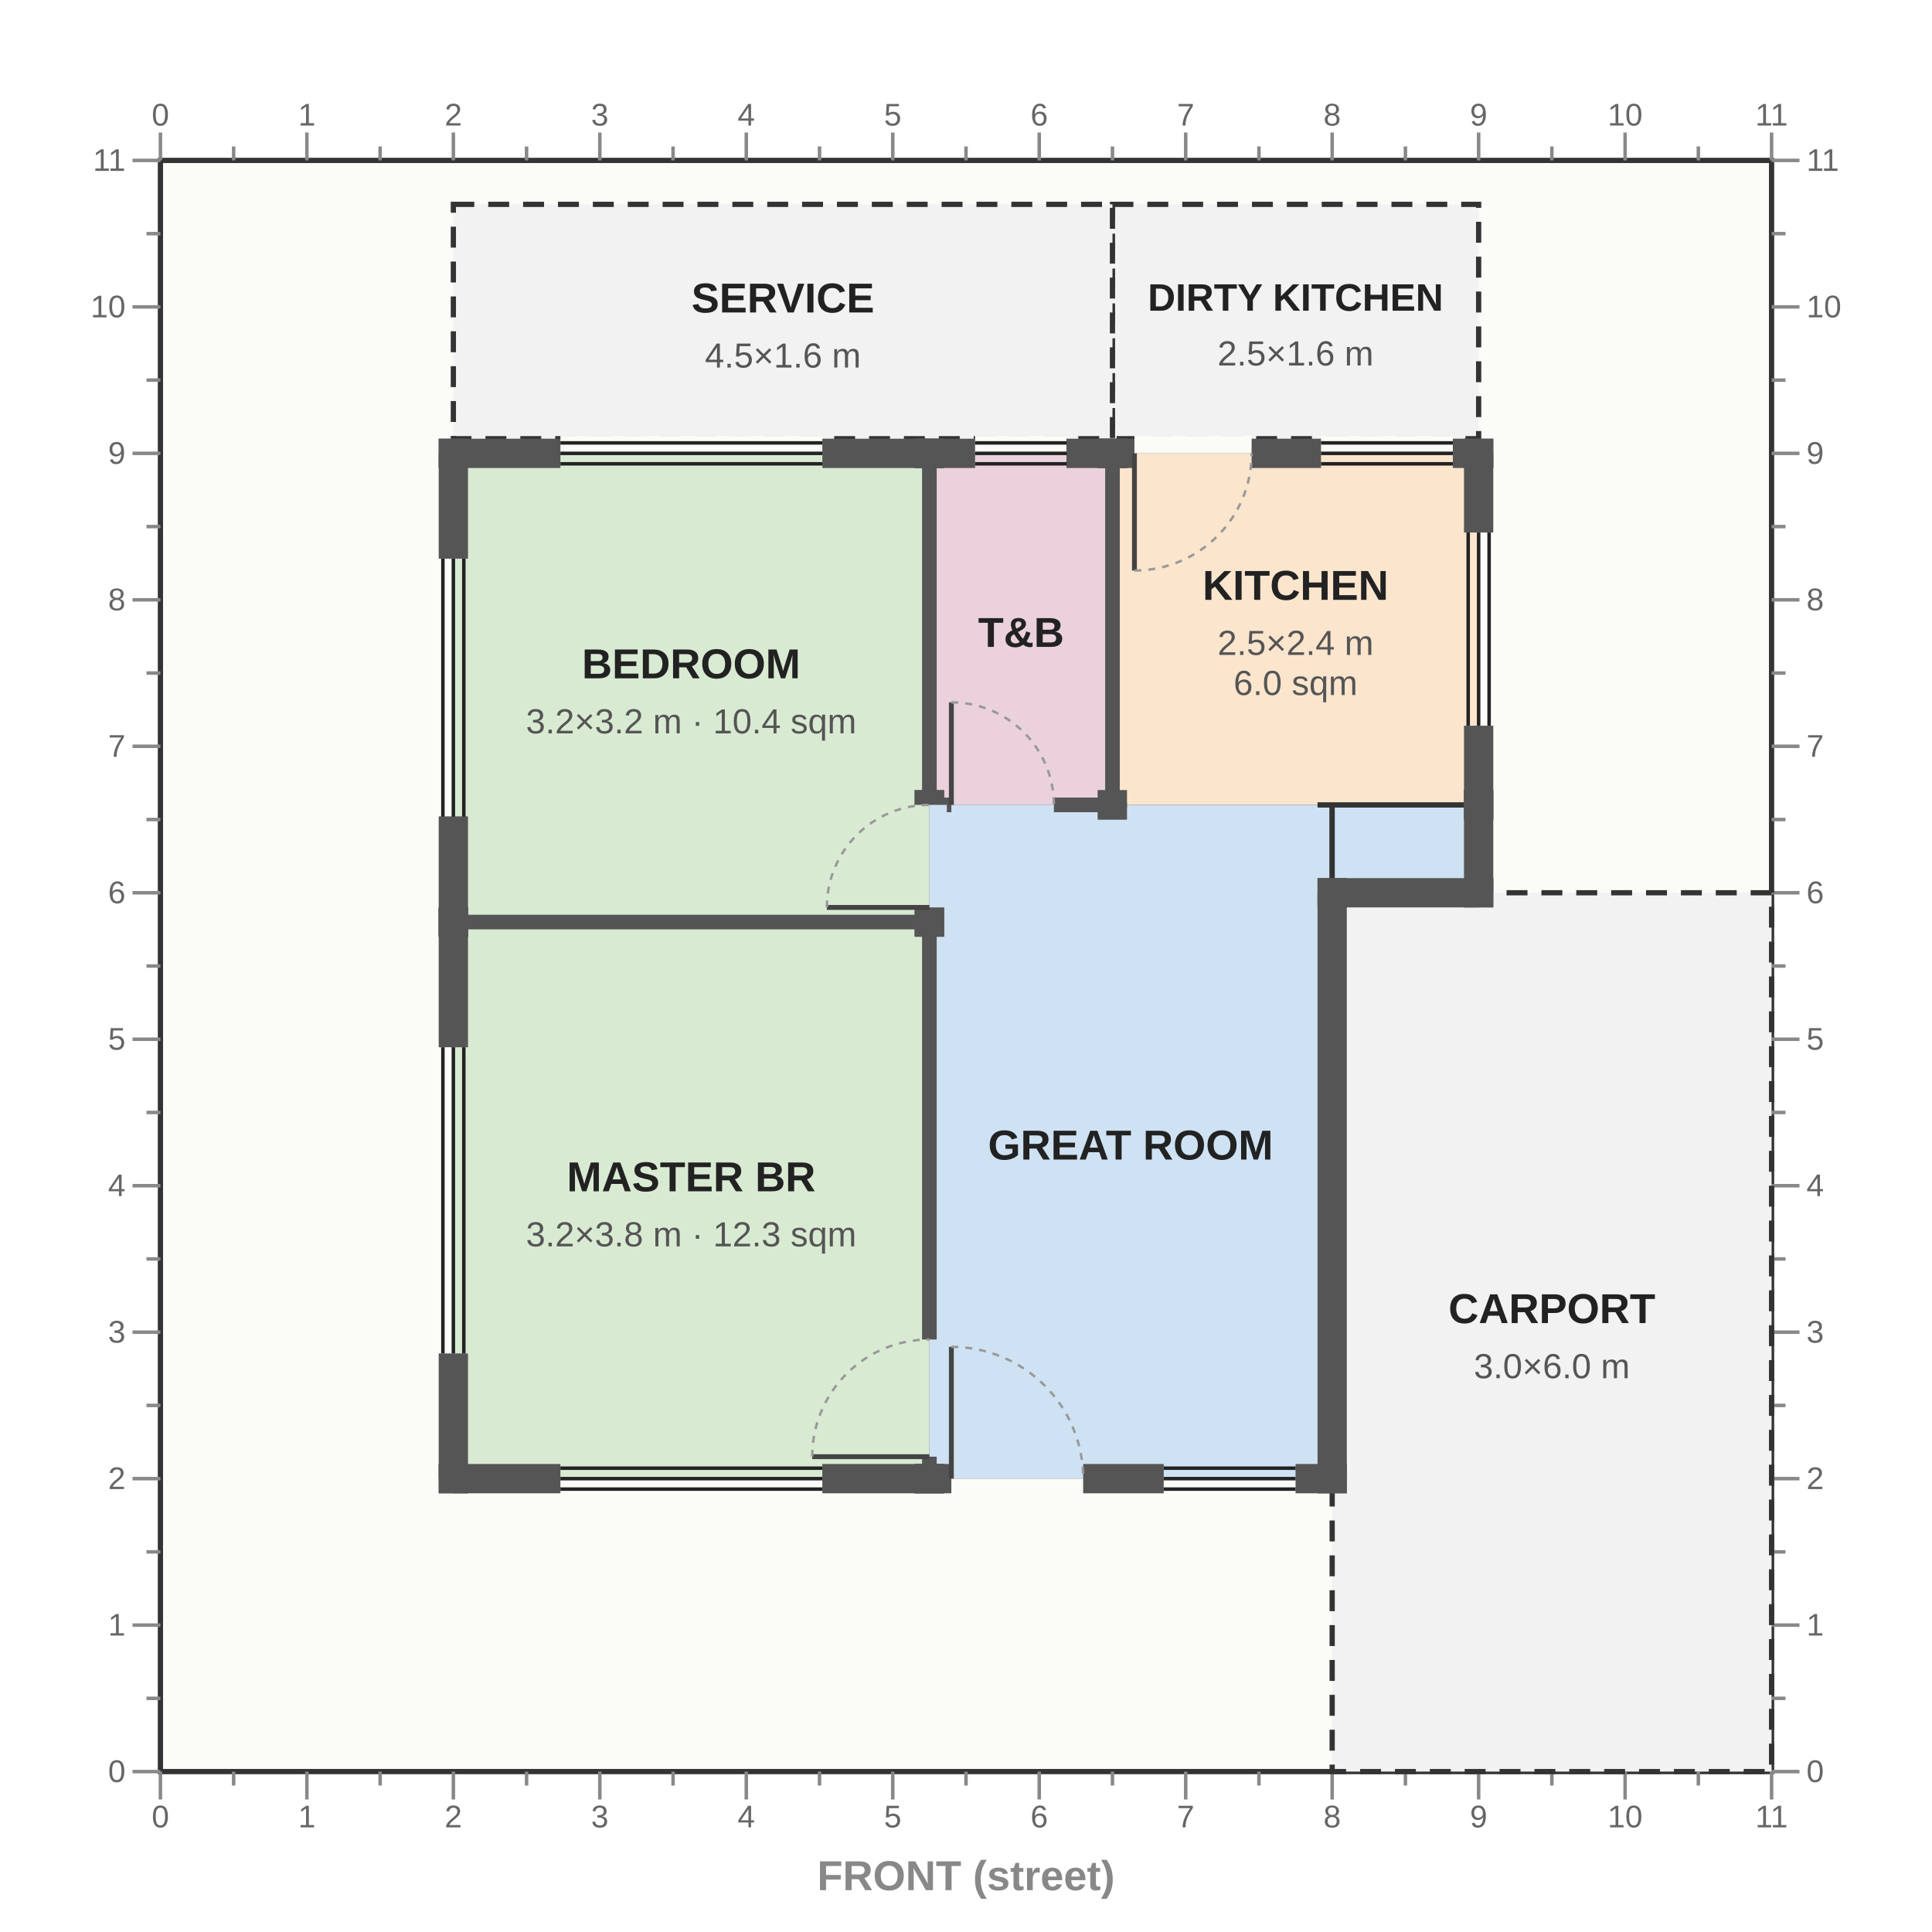
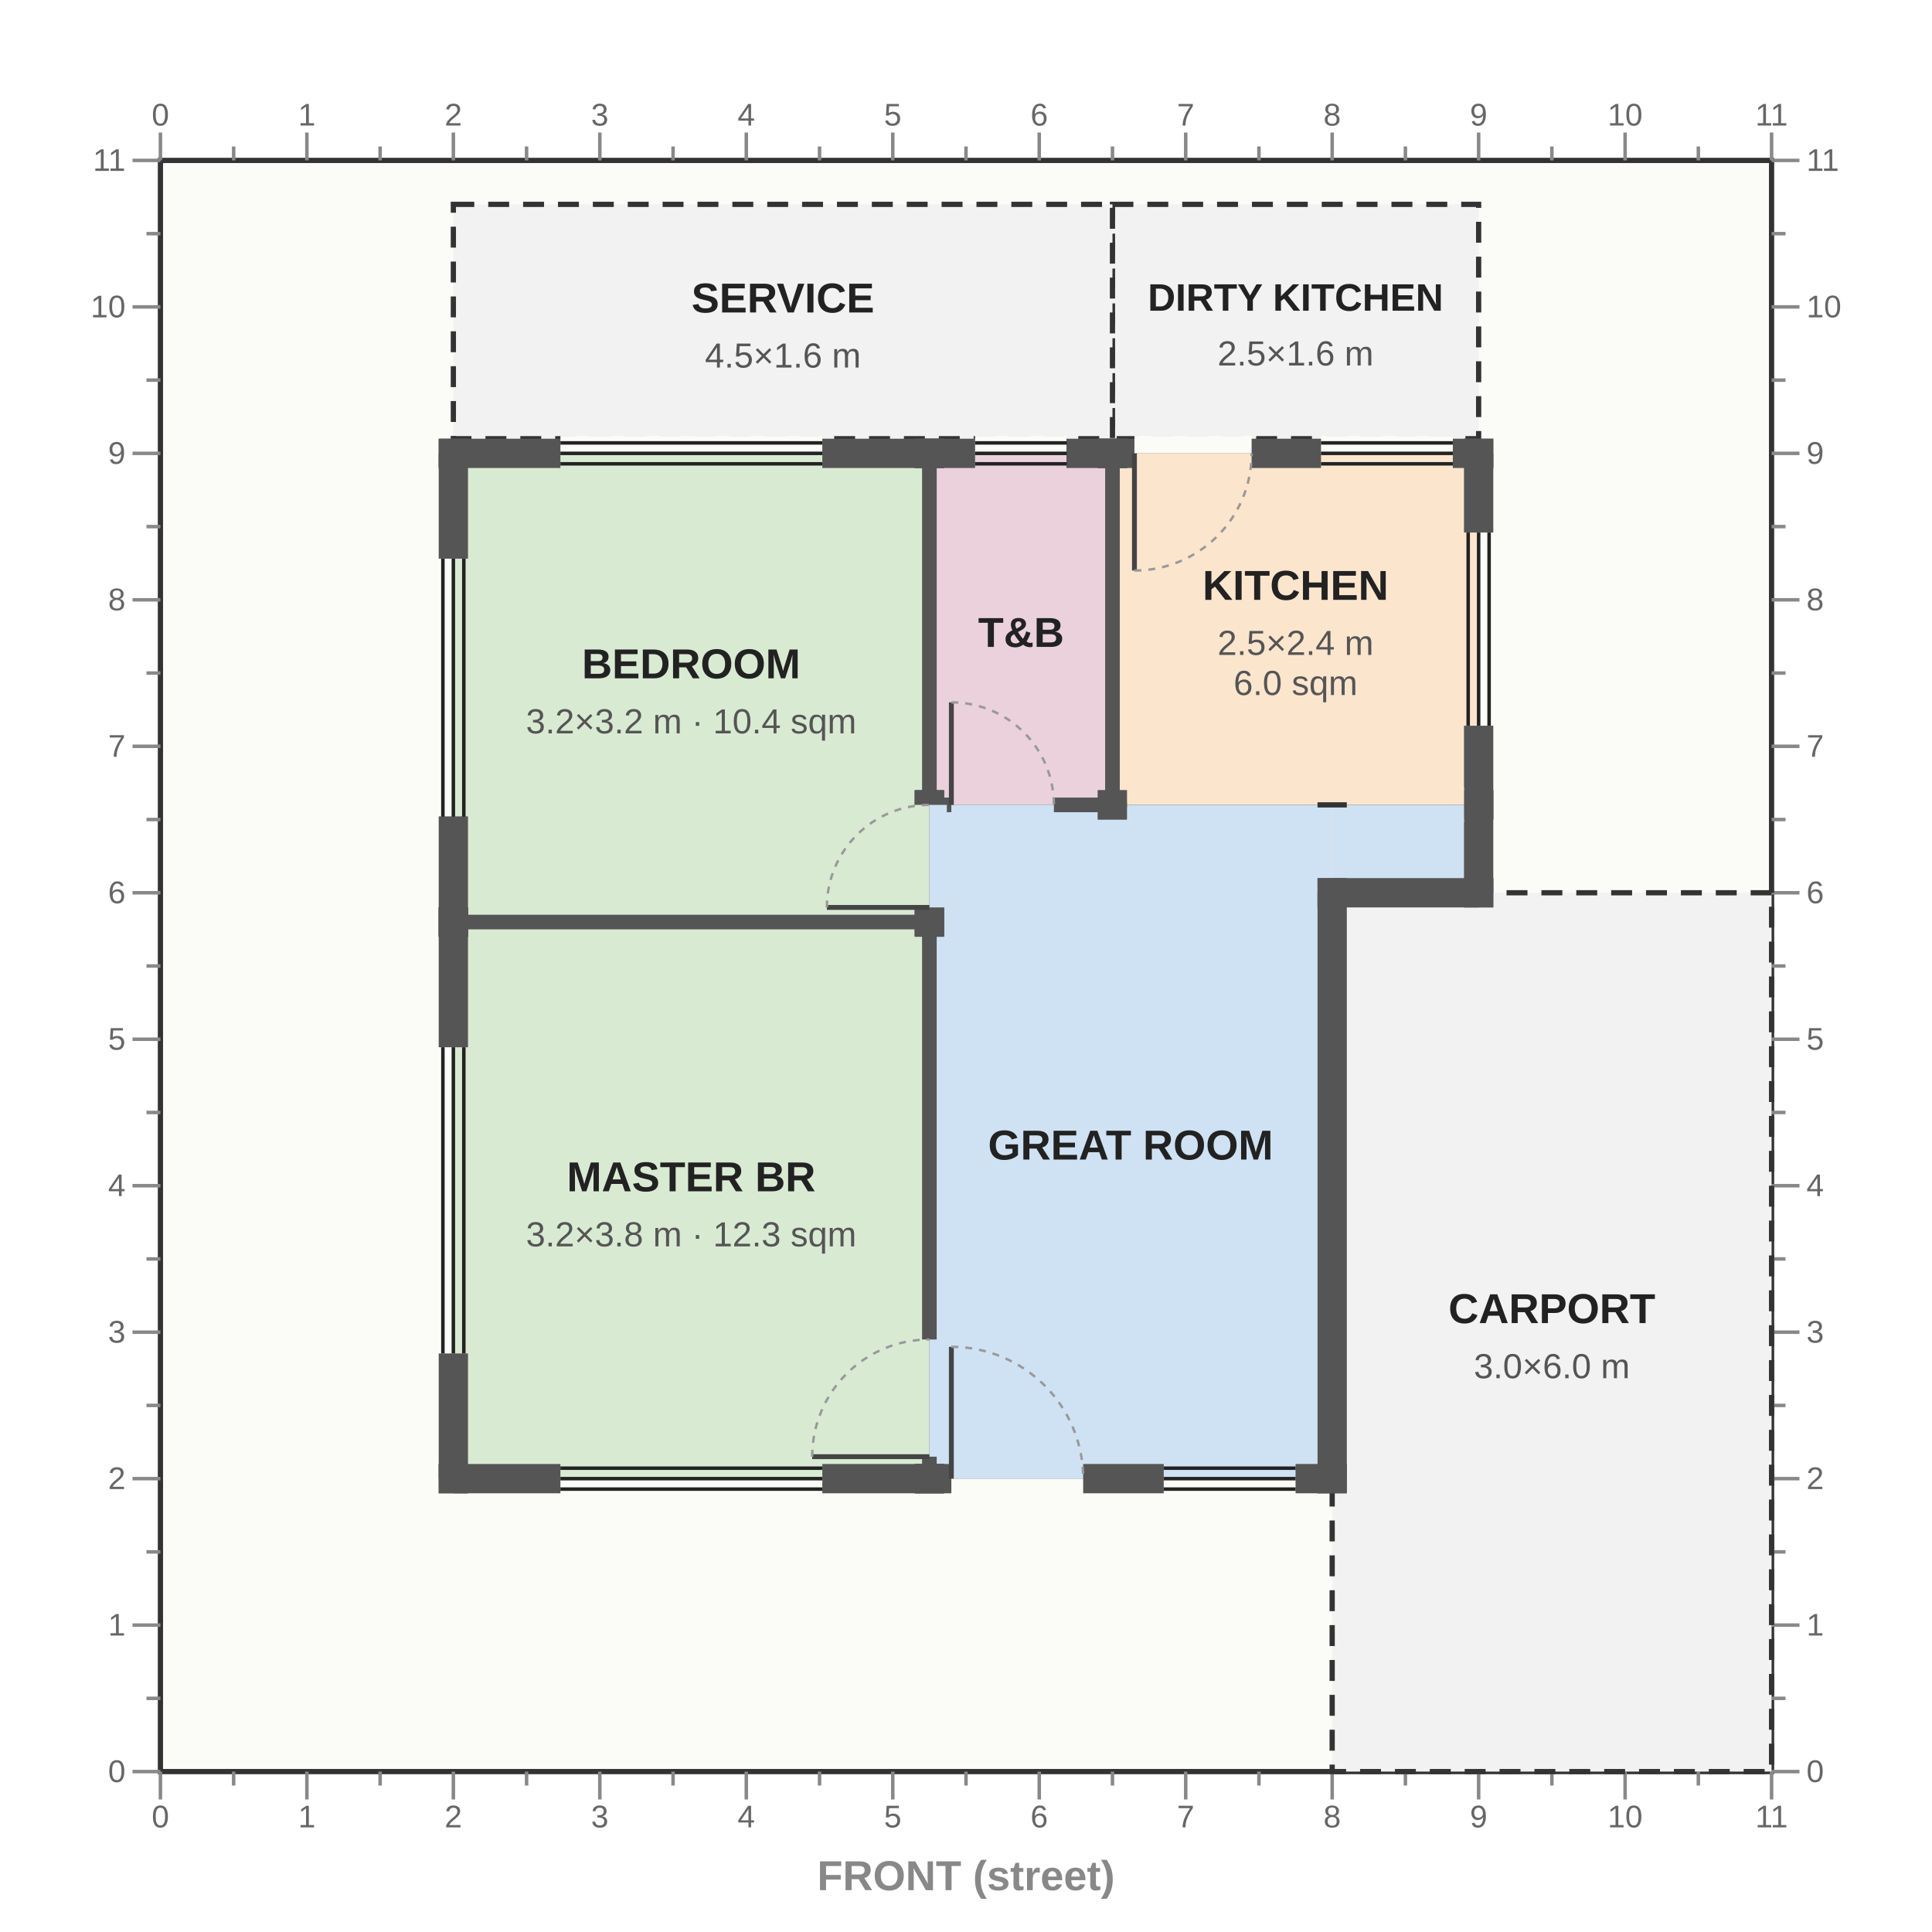
<svg xmlns="http://www.w3.org/2000/svg" width="554" height="554" viewBox="0 0 554 554">
  <rect x="0" y="0" width="554" height="554" fill="white" />
  <rect x="46.0" y="46.0" width="462.0" height="462.0" fill="#fbfbf7" stroke="#333" stroke-width="1.5" />
  <line x1="46.0" y1="46.0" x2="46.0" y2="38.0" stroke="#888" stroke-width="1" />
  <line x1="46.0" y1="508.0" x2="46.0" y2="516.0" stroke="#888" stroke-width="1" />
  <text x="46.0" y="36.0" text-anchor="middle" font-family="Arial" font-size="9" fill="#666">0</text>
  <text x="46.0" y="524.0" text-anchor="middle" font-family="Arial" font-size="9" fill="#666">0</text>
  <line x1="67.0" y1="46.0" x2="67.0" y2="42.0" stroke="#888" stroke-width="1" />
  <line x1="67.0" y1="508.0" x2="67.0" y2="512.0" stroke="#888" stroke-width="1" />
  <line x1="88.0" y1="46.0" x2="88.0" y2="38.0" stroke="#888" stroke-width="1" />
  <line x1="88.0" y1="508.0" x2="88.0" y2="516.0" stroke="#888" stroke-width="1" />
  <text x="88.0" y="36.0" text-anchor="middle" font-family="Arial" font-size="9" fill="#666">1</text>
  <text x="88.0" y="524.0" text-anchor="middle" font-family="Arial" font-size="9" fill="#666">1</text>
  <line x1="109.0" y1="46.0" x2="109.0" y2="42.0" stroke="#888" stroke-width="1" />
  <line x1="109.0" y1="508.0" x2="109.0" y2="512.0" stroke="#888" stroke-width="1" />
  <line x1="130.0" y1="46.0" x2="130.0" y2="38.0" stroke="#888" stroke-width="1" />
  <line x1="130.0" y1="508.0" x2="130.0" y2="516.0" stroke="#888" stroke-width="1" />
  <text x="130.0" y="36.0" text-anchor="middle" font-family="Arial" font-size="9" fill="#666">2</text>
  <text x="130.0" y="524.0" text-anchor="middle" font-family="Arial" font-size="9" fill="#666">2</text>
  <line x1="151.0" y1="46.0" x2="151.0" y2="42.0" stroke="#888" stroke-width="1" />
  <line x1="151.0" y1="508.0" x2="151.0" y2="512.0" stroke="#888" stroke-width="1" />
  <line x1="172.0" y1="46.0" x2="172.0" y2="38.0" stroke="#888" stroke-width="1" />
  <line x1="172.0" y1="508.0" x2="172.0" y2="516.0" stroke="#888" stroke-width="1" />
  <text x="172.0" y="36.0" text-anchor="middle" font-family="Arial" font-size="9" fill="#666">3</text>
  <text x="172.0" y="524.0" text-anchor="middle" font-family="Arial" font-size="9" fill="#666">3</text>
  <line x1="193.0" y1="46.0" x2="193.0" y2="42.0" stroke="#888" stroke-width="1" />
  <line x1="193.0" y1="508.0" x2="193.0" y2="512.0" stroke="#888" stroke-width="1" />
  <line x1="214.0" y1="46.0" x2="214.0" y2="38.0" stroke="#888" stroke-width="1" />
  <line x1="214.0" y1="508.0" x2="214.0" y2="516.0" stroke="#888" stroke-width="1" />
  <text x="214.0" y="36.0" text-anchor="middle" font-family="Arial" font-size="9" fill="#666">4</text>
  <text x="214.0" y="524.0" text-anchor="middle" font-family="Arial" font-size="9" fill="#666">4</text>
  <line x1="235.0" y1="46.0" x2="235.0" y2="42.0" stroke="#888" stroke-width="1" />
  <line x1="235.0" y1="508.0" x2="235.0" y2="512.0" stroke="#888" stroke-width="1" />
  <line x1="256.0" y1="46.0" x2="256.0" y2="38.0" stroke="#888" stroke-width="1" />
  <line x1="256.0" y1="508.0" x2="256.0" y2="516.0" stroke="#888" stroke-width="1" />
  <text x="256.0" y="36.0" text-anchor="middle" font-family="Arial" font-size="9" fill="#666">5</text>
  <text x="256.0" y="524.0" text-anchor="middle" font-family="Arial" font-size="9" fill="#666">5</text>
  <line x1="277.0" y1="46.0" x2="277.0" y2="42.0" stroke="#888" stroke-width="1" />
  <line x1="277.0" y1="508.0" x2="277.0" y2="512.0" stroke="#888" stroke-width="1" />
  <line x1="298.0" y1="46.0" x2="298.0" y2="38.0" stroke="#888" stroke-width="1" />
  <line x1="298.0" y1="508.0" x2="298.0" y2="516.0" stroke="#888" stroke-width="1" />
  <text x="298.0" y="36.0" text-anchor="middle" font-family="Arial" font-size="9" fill="#666">6</text>
  <text x="298.0" y="524.0" text-anchor="middle" font-family="Arial" font-size="9" fill="#666">6</text>
  <line x1="319.0" y1="46.0" x2="319.0" y2="42.0" stroke="#888" stroke-width="1" />
  <line x1="319.0" y1="508.0" x2="319.0" y2="512.0" stroke="#888" stroke-width="1" />
  <line x1="340.0" y1="46.0" x2="340.0" y2="38.0" stroke="#888" stroke-width="1" />
  <line x1="340.0" y1="508.0" x2="340.0" y2="516.0" stroke="#888" stroke-width="1" />
  <text x="340.0" y="36.0" text-anchor="middle" font-family="Arial" font-size="9" fill="#666">7</text>
  <text x="340.0" y="524.0" text-anchor="middle" font-family="Arial" font-size="9" fill="#666">7</text>
  <line x1="361.0" y1="46.0" x2="361.0" y2="42.0" stroke="#888" stroke-width="1" />
  <line x1="361.0" y1="508.0" x2="361.0" y2="512.0" stroke="#888" stroke-width="1" />
  <line x1="382.0" y1="46.0" x2="382.0" y2="38.0" stroke="#888" stroke-width="1" />
  <line x1="382.0" y1="508.0" x2="382.0" y2="516.0" stroke="#888" stroke-width="1" />
  <text x="382.0" y="36.0" text-anchor="middle" font-family="Arial" font-size="9" fill="#666">8</text>
  <text x="382.0" y="524.0" text-anchor="middle" font-family="Arial" font-size="9" fill="#666">8</text>
  <line x1="403.0" y1="46.0" x2="403.0" y2="42.0" stroke="#888" stroke-width="1" />
  <line x1="403.0" y1="508.0" x2="403.0" y2="512.0" stroke="#888" stroke-width="1" />
  <line x1="424.0" y1="46.0" x2="424.0" y2="38.0" stroke="#888" stroke-width="1" />
  <line x1="424.0" y1="508.0" x2="424.0" y2="516.0" stroke="#888" stroke-width="1" />
  <text x="424.0" y="36.0" text-anchor="middle" font-family="Arial" font-size="9" fill="#666">9</text>
  <text x="424.0" y="524.0" text-anchor="middle" font-family="Arial" font-size="9" fill="#666">9</text>
  <line x1="445.0" y1="46.0" x2="445.0" y2="42.0" stroke="#888" stroke-width="1" />
  <line x1="445.0" y1="508.0" x2="445.0" y2="512.0" stroke="#888" stroke-width="1" />
  <line x1="466.0" y1="46.0" x2="466.0" y2="38.0" stroke="#888" stroke-width="1" />
  <line x1="466.0" y1="508.0" x2="466.0" y2="516.0" stroke="#888" stroke-width="1" />
  <text x="466.0" y="36.0" text-anchor="middle" font-family="Arial" font-size="9" fill="#666">10</text>
  <text x="466.0" y="524.0" text-anchor="middle" font-family="Arial" font-size="9" fill="#666">10</text>
  <line x1="487.0" y1="46.0" x2="487.0" y2="42.0" stroke="#888" stroke-width="1" />
  <line x1="487.0" y1="508.0" x2="487.0" y2="512.0" stroke="#888" stroke-width="1" />
  <line x1="508.0" y1="46.0" x2="508.0" y2="38.0" stroke="#888" stroke-width="1" />
  <line x1="508.0" y1="508.0" x2="508.0" y2="516.0" stroke="#888" stroke-width="1" />
  <text x="508.0" y="36.0" text-anchor="middle" font-family="Arial" font-size="9" fill="#666">11</text>
  <text x="508.0" y="524.0" text-anchor="middle" font-family="Arial" font-size="9" fill="#666">11</text>
  <line x1="46.0" y1="508.0" x2="38.0" y2="508.0" stroke="#888" stroke-width="1" />
  <line x1="508.0" y1="508.0" x2="516.0" y2="508.0" stroke="#888" stroke-width="1" />
  <text x="36.0" y="511.0" text-anchor="end" font-family="Arial" font-size="9" fill="#666">0</text>
  <text x="518.0" y="511.0" text-anchor="start" font-family="Arial" font-size="9" fill="#666">0</text>
  <line x1="46.0" y1="487.0" x2="42.0" y2="487.0" stroke="#888" stroke-width="1" />
  <line x1="508.0" y1="487.0" x2="512.0" y2="487.0" stroke="#888" stroke-width="1" />
  <line x1="46.0" y1="466.0" x2="38.0" y2="466.0" stroke="#888" stroke-width="1" />
  <line x1="508.0" y1="466.0" x2="516.0" y2="466.0" stroke="#888" stroke-width="1" />
  <text x="36.0" y="469.0" text-anchor="end" font-family="Arial" font-size="9" fill="#666">1</text>
  <text x="518.0" y="469.0" text-anchor="start" font-family="Arial" font-size="9" fill="#666">1</text>
  <line x1="46.0" y1="445.0" x2="42.0" y2="445.0" stroke="#888" stroke-width="1" />
  <line x1="508.0" y1="445.0" x2="512.0" y2="445.0" stroke="#888" stroke-width="1" />
  <line x1="46.0" y1="424.0" x2="38.0" y2="424.0" stroke="#888" stroke-width="1" />
  <line x1="508.0" y1="424.0" x2="516.0" y2="424.0" stroke="#888" stroke-width="1" />
  <text x="36.0" y="427.0" text-anchor="end" font-family="Arial" font-size="9" fill="#666">2</text>
  <text x="518.0" y="427.0" text-anchor="start" font-family="Arial" font-size="9" fill="#666">2</text>
  <line x1="46.0" y1="403.0" x2="42.0" y2="403.0" stroke="#888" stroke-width="1" />
  <line x1="508.0" y1="403.0" x2="512.0" y2="403.0" stroke="#888" stroke-width="1" />
  <line x1="46.0" y1="382.0" x2="38.0" y2="382.0" stroke="#888" stroke-width="1" />
  <line x1="508.0" y1="382.0" x2="516.0" y2="382.0" stroke="#888" stroke-width="1" />
  <text x="36.0" y="385.0" text-anchor="end" font-family="Arial" font-size="9" fill="#666">3</text>
  <text x="518.0" y="385.0" text-anchor="start" font-family="Arial" font-size="9" fill="#666">3</text>
  <line x1="46.0" y1="361.0" x2="42.0" y2="361.0" stroke="#888" stroke-width="1" />
  <line x1="508.0" y1="361.0" x2="512.0" y2="361.0" stroke="#888" stroke-width="1" />
  <line x1="46.0" y1="340.0" x2="38.0" y2="340.0" stroke="#888" stroke-width="1" />
  <line x1="508.0" y1="340.0" x2="516.0" y2="340.0" stroke="#888" stroke-width="1" />
  <text x="36.0" y="343.0" text-anchor="end" font-family="Arial" font-size="9" fill="#666">4</text>
  <text x="518.0" y="343.0" text-anchor="start" font-family="Arial" font-size="9" fill="#666">4</text>
  <line x1="46.0" y1="319.0" x2="42.0" y2="319.0" stroke="#888" stroke-width="1" />
  <line x1="508.0" y1="319.0" x2="512.0" y2="319.0" stroke="#888" stroke-width="1" />
  <line x1="46.0" y1="298.0" x2="38.0" y2="298.0" stroke="#888" stroke-width="1" />
  <line x1="508.0" y1="298.0" x2="516.0" y2="298.0" stroke="#888" stroke-width="1" />
  <text x="36.0" y="301.0" text-anchor="end" font-family="Arial" font-size="9" fill="#666">5</text>
  <text x="518.0" y="301.0" text-anchor="start" font-family="Arial" font-size="9" fill="#666">5</text>
  <line x1="46.0" y1="277.0" x2="42.0" y2="277.0" stroke="#888" stroke-width="1" />
  <line x1="508.0" y1="277.0" x2="512.0" y2="277.0" stroke="#888" stroke-width="1" />
  <line x1="46.0" y1="256.0" x2="38.0" y2="256.0" stroke="#888" stroke-width="1" />
  <line x1="508.0" y1="256.0" x2="516.0" y2="256.0" stroke="#888" stroke-width="1" />
  <text x="36.0" y="259.0" text-anchor="end" font-family="Arial" font-size="9" fill="#666">6</text>
  <text x="518.0" y="259.0" text-anchor="start" font-family="Arial" font-size="9" fill="#666">6</text>
  <line x1="46.0" y1="235.0" x2="42.0" y2="235.0" stroke="#888" stroke-width="1" />
  <line x1="508.0" y1="235.0" x2="512.0" y2="235.0" stroke="#888" stroke-width="1" />
  <line x1="46.0" y1="214.0" x2="38.0" y2="214.0" stroke="#888" stroke-width="1" />
  <line x1="508.0" y1="214.0" x2="516.0" y2="214.0" stroke="#888" stroke-width="1" />
  <text x="36.0" y="217.0" text-anchor="end" font-family="Arial" font-size="9" fill="#666">7</text>
  <text x="518.0" y="217.0" text-anchor="start" font-family="Arial" font-size="9" fill="#666">7</text>
  <line x1="46.0" y1="193.0" x2="42.0" y2="193.0" stroke="#888" stroke-width="1" />
  <line x1="508.0" y1="193.0" x2="512.0" y2="193.0" stroke="#888" stroke-width="1" />
  <line x1="46.0" y1="172.0" x2="38.0" y2="172.0" stroke="#888" stroke-width="1" />
  <line x1="508.0" y1="172.0" x2="516.0" y2="172.0" stroke="#888" stroke-width="1" />
  <text x="36.0" y="175.0" text-anchor="end" font-family="Arial" font-size="9" fill="#666">8</text>
  <text x="518.0" y="175.0" text-anchor="start" font-family="Arial" font-size="9" fill="#666">8</text>
  <line x1="46.0" y1="151.0" x2="42.0" y2="151.0" stroke="#888" stroke-width="1" />
  <line x1="508.0" y1="151.0" x2="512.0" y2="151.0" stroke="#888" stroke-width="1" />
  <line x1="46.0" y1="130.0" x2="38.0" y2="130.0" stroke="#888" stroke-width="1" />
  <line x1="508.0" y1="130.0" x2="516.0" y2="130.0" stroke="#888" stroke-width="1" />
  <text x="36.0" y="133.0" text-anchor="end" font-family="Arial" font-size="9" fill="#666">9</text>
  <text x="518.0" y="133.0" text-anchor="start" font-family="Arial" font-size="9" fill="#666">9</text>
  <line x1="46.0" y1="109.0" x2="42.0" y2="109.0" stroke="#888" stroke-width="1" />
  <line x1="508.0" y1="109.0" x2="512.0" y2="109.0" stroke="#888" stroke-width="1" />
  <line x1="46.0" y1="88.0" x2="38.0" y2="88.0" stroke="#888" stroke-width="1" />
  <line x1="508.0" y1="88.0" x2="516.0" y2="88.0" stroke="#888" stroke-width="1" />
  <text x="36.0" y="91.0" text-anchor="end" font-family="Arial" font-size="9" fill="#666">10</text>
  <text x="518.0" y="91.0" text-anchor="start" font-family="Arial" font-size="9" fill="#666">10</text>
  <line x1="46.0" y1="67.0" x2="42.0" y2="67.0" stroke="#888" stroke-width="1" />
  <line x1="508.0" y1="67.0" x2="512.0" y2="67.0" stroke="#888" stroke-width="1" />
  <line x1="46.0" y1="46.0" x2="38.0" y2="46.0" stroke="#888" stroke-width="1" />
  <line x1="508.0" y1="46.0" x2="516.0" y2="46.0" stroke="#888" stroke-width="1" />
  <text x="36.0" y="49.0" text-anchor="end" font-family="Arial" font-size="9" fill="#666">11</text>
  <text x="518.0" y="49.0" text-anchor="start" font-family="Arial" font-size="9" fill="#666">11</text>
  <rect x="130.0" y="130.0" width="294.0" height="294.0" fill="none" stroke="#9aa" stroke-width="1" stroke-dasharray="3 3" />
  <rect x="382.0" y="256.0" width="126.0" height="252.0" fill="#f2f2f2" stroke="#333" stroke-width="1.5" stroke-dasharray="6 4" />
  <text x="445.0" y="379.4" text-anchor="middle" font-family="Arial" font-size="12" font-weight="bold" fill="#222">CARPORT</text>
  <text x="445.0" y="395.2" text-anchor="middle" font-family="Arial" font-size="10" fill="#555">3.0×6.0 m</text>
  <rect x="319.0" y="58.6" width="105.0" height="67.2" fill="#f2f2f2" stroke="#333" stroke-width="1.5" stroke-dasharray="6 4" />
  <text x="371.5" y="89.1" text-anchor="middle" font-family="Arial" font-size="11" font-weight="bold" fill="#222">DIRTY KITCHEN</text>
  <text x="371.5" y="104.8" text-anchor="middle" font-family="Arial" font-size="10" fill="#555">2.5×1.6 m</text>
  <rect x="130.0" y="58.6" width="189.0" height="67.2" fill="#f2f2f2" stroke="#333" stroke-width="1.5" stroke-dasharray="6 4" />
  <text x="224.5" y="89.6" text-anchor="middle" font-family="Arial" font-size="12" font-weight="bold" fill="#222">SERVICE</text>
  <text x="224.5" y="105.4" text-anchor="middle" font-family="Arial" font-size="10" fill="#555">4.5×1.6 m</text>
  <rect x="130.0" y="264.4" width="136.5" height="159.6" fill="#d9ead3" stroke="#333" stroke-width="1.5" />
  <text x="198.2" y="341.6" text-anchor="middle" font-family="Arial" font-size="12" font-weight="bold" fill="#222">MASTER BR</text>
  <text x="198.2" y="357.4" text-anchor="middle" font-family="Arial" font-size="10" fill="#555">3.2×3.8 m · 12.3 sqm</text>
  <rect x="130.0" y="130.0" width="136.5" height="134.4" fill="#d9ead3" stroke="#333" stroke-width="1.5" />
  <text x="198.2" y="194.5" text-anchor="middle" font-family="Arial" font-size="12" font-weight="bold" fill="#222">BEDROOM</text>
  <text x="198.2" y="210.3" text-anchor="middle" font-family="Arial" font-size="10" fill="#555">3.2×3.2 m · 10.4 sqm</text>
  <rect x="266.5" y="130.0" width="52.5" height="100.8" fill="#ead1dc" stroke="#333" stroke-width="1.5" />
  <text x="292.8" y="185.5" text-anchor="middle" font-family="Arial" font-size="12" font-weight="bold" fill="#222">T&amp;B</text>
-   <rect x="266.5" y="230.8" width="115.5" height="193.2" fill="#cfe2f3" stroke="#333" stroke-width="1.5" />
-   <rect x="382.0" y="230.8" width="42.0" height="25.2" fill="#cfe2f3" stroke="#333" stroke-width="1.5" />
+   <rect x="266.5" y="230.8" width="115.5" height="193.2" fill="#cfe2f3" stroke="none" />
+   <rect x="382.0" y="230.8" width="42.0" height="25.2" fill="#cfe2f3" stroke="none" />
  <text x="324.2" y="332.5" text-anchor="middle" font-family="Arial" font-size="12" font-weight="bold" fill="#222">GREAT ROOM</text>
  <rect x="319.0" y="130.0" width="105.0" height="100.8" fill="#fce5cd" stroke="#333" stroke-width="1.5" />
  <text x="371.5" y="172.0" text-anchor="middle" font-family="Arial" font-size="12" font-weight="bold" fill="#222">KITCHEN</text>
  <text x="371.5" y="187.8" text-anchor="middle" font-family="Arial" font-size="10" fill="#555">2.5×2.4 m</text>
  <text x="371.5" y="199.3" text-anchor="middle" font-family="Arial" font-size="10" fill="#555">6.0 sqm</text>
  <text x="277.0" y="542.0" text-anchor="middle" font-family="Arial" font-size="12" font-weight="bold" fill="#888">FRONT (street)</text>
  <rect x="130.00" y="262.30" width="136.50" height="4.20" fill="#555" stroke="none" />
  <rect x="264.40" y="264.40" width="4.20" height="159.60" fill="#555" stroke="none" />
  <rect x="264.40" y="130.00" width="4.20" height="100.80" fill="#555" stroke="none" />
  <rect x="264.40" y="230.80" width="4.20" height="33.60" fill="#555" stroke="none" />
  <rect x="266.50" y="228.70" width="52.50" height="4.20" fill="#555" stroke="none" />
  <rect x="316.90" y="130.00" width="4.20" height="100.80" fill="#555" stroke="none" />
  <rect x="377.80" y="256.00" width="8.40" height="168.00" fill="#555" stroke="none" />
  <rect x="382.00" y="251.80" width="42.00" height="8.40" fill="#555" stroke="none" />
  <rect x="130.00" y="419.80" width="136.50" height="8.40" fill="#555" stroke="none" />
  <rect x="125.80" y="264.40" width="8.40" height="159.60" fill="#555" stroke="none" />
  <rect x="130.00" y="125.80" width="136.50" height="8.40" fill="#555" stroke="none" />
  <rect x="125.80" y="130.00" width="8.40" height="134.40" fill="#555" stroke="none" />
  <rect x="266.50" y="125.80" width="52.50" height="8.40" fill="#555" stroke="none" />
  <rect x="266.50" y="419.80" width="115.50" height="8.40" fill="#555" stroke="none" />
  <rect x="419.80" y="230.80" width="8.40" height="25.20" fill="#555" stroke="none" />
  <rect x="319.00" y="125.80" width="105.00" height="8.40" fill="#555" stroke="none" />
  <rect x="419.80" y="130.00" width="8.40" height="100.80" fill="#555" stroke="none" />
  <rect x="125.80" y="260.20" width="8.40" height="8.40" fill="#555" stroke="none" />
  <rect x="262.30" y="260.20" width="8.40" height="8.40" fill="#555" stroke="none" />
  <rect x="262.30" y="419.80" width="8.40" height="8.40" fill="#555" stroke="none" />
  <rect x="262.30" y="260.20" width="8.40" height="8.40" fill="#555" stroke="none" />
  <rect x="262.30" y="226.60" width="8.40" height="8.40" fill="#555" stroke="none" />
  <rect x="262.30" y="125.80" width="8.40" height="8.40" fill="#555" stroke="none" />
  <rect x="262.30" y="260.20" width="8.40" height="8.40" fill="#555" stroke="none" />
  <rect x="262.30" y="226.60" width="8.40" height="8.40" fill="#555" stroke="none" />
  <rect x="262.30" y="226.60" width="8.40" height="8.40" fill="#555" stroke="none" />
  <rect x="314.80" y="226.60" width="8.40" height="8.40" fill="#555" stroke="none" />
  <rect x="314.80" y="226.60" width="8.40" height="8.40" fill="#555" stroke="none" />
  <rect x="314.80" y="125.80" width="8.40" height="8.40" fill="#555" stroke="none" />
  <rect x="377.80" y="419.80" width="8.40" height="8.40" fill="#555" stroke="none" />
  <rect x="377.80" y="251.80" width="8.40" height="8.40" fill="#555" stroke="none" />
  <rect x="377.80" y="251.80" width="8.40" height="8.40" fill="#555" stroke="none" />
  <rect x="419.80" y="251.80" width="8.40" height="8.40" fill="#555" stroke="none" />
  <rect x="125.80" y="419.80" width="8.40" height="8.40" fill="#555" stroke="none" />
  <rect x="262.30" y="419.80" width="8.40" height="8.40" fill="#555" stroke="none" />
  <rect x="125.80" y="419.80" width="8.40" height="8.40" fill="#555" stroke="none" />
  <rect x="125.80" y="260.20" width="8.40" height="8.40" fill="#555" stroke="none" />
  <rect x="125.80" y="125.80" width="8.40" height="8.40" fill="#555" stroke="none" />
  <rect x="262.30" y="125.80" width="8.40" height="8.40" fill="#555" stroke="none" />
  <rect x="125.80" y="260.20" width="8.40" height="8.40" fill="#555" stroke="none" />
  <rect x="125.80" y="125.80" width="8.40" height="8.40" fill="#555" stroke="none" />
  <rect x="262.30" y="125.80" width="8.40" height="8.40" fill="#555" stroke="none" />
  <rect x="314.80" y="125.80" width="8.40" height="8.40" fill="#555" stroke="none" />
  <rect x="262.30" y="419.80" width="8.40" height="8.40" fill="#555" stroke="none" />
  <rect x="377.80" y="419.80" width="8.40" height="8.40" fill="#555" stroke="none" />
  <rect x="419.80" y="251.80" width="8.40" height="8.40" fill="#555" stroke="none" />
  <rect x="419.80" y="226.60" width="8.40" height="8.40" fill="#555" stroke="none" />
  <rect x="314.80" y="125.80" width="8.40" height="8.40" fill="#555" stroke="none" />
  <rect x="419.80" y="125.80" width="8.40" height="8.40" fill="#555" stroke="none" />
  <rect x="419.80" y="226.60" width="8.40" height="8.40" fill="#555" stroke="none" />
  <rect x="419.80" y="125.80" width="8.40" height="8.40" fill="#555" stroke="none" />
  <rect x="323.2" y="225.8" width="54.6" height="5.0" fill="#fce5cd" stroke="none" />
  <rect x="323.2" y="230.8" width="54.6" height="5.0" fill="#cfe2f3" stroke="none" />
+   <rect x="386.2" y="225.8" width="33.6" height="5.0" fill="#fce5cd" stroke="none" />
+   <rect x="386.2" y="230.8" width="33.6" height="5.0" fill="#cfe2f3" stroke="none" />
  <rect x="261.5" y="384.1" width="5.0" height="33.6" fill="#d9ead3" stroke="none" />
  <rect x="266.5" y="384.1" width="5.0" height="33.6" fill="#cfe2f3" stroke="none" />
  <line x1="266.5" y1="417.7" x2="232.9" y2="417.7" stroke="#444" stroke-width="1.4" />
  <path d="M 232.9 417.7 A 33.6 33.6 0 0 1 266.5 384.1" fill="none" stroke="#999" stroke-width="0.7" stroke-dasharray="2 2" />
  <rect x="261.5" y="230.8" width="5.0" height="29.4" fill="#d9ead3" stroke="none" />
  <rect x="266.5" y="230.8" width="5.0" height="29.4" fill="#cfe2f3" stroke="none" />
  <line x1="266.5" y1="260.2" x2="237.1" y2="260.2" stroke="#444" stroke-width="1.4" />
  <path d="M 237.1 260.2 A 29.4 29.4 0 0 1 266.5 230.8" fill="none" stroke="#999" stroke-width="0.7" stroke-dasharray="2 2" />
  <rect x="272.8" y="225.8" width="29.4" height="5.0" fill="#ead1dc" stroke="none" />
  <rect x="272.8" y="230.8" width="29.4" height="5.0" fill="#cfe2f3" stroke="none" />
  <line x1="272.8" y1="230.8" x2="272.8" y2="201.4" stroke="#444" stroke-width="1.4" />
  <path d="M 272.8 201.4 A 29.4 29.4 0 0 1 302.2 230.8" fill="none" stroke="#999" stroke-width="0.7" stroke-dasharray="2 2" />
  <rect x="272.8" y="419.0" width="37.8" height="5.0" fill="#cfe2f3" stroke="none" />
  <rect x="272.8" y="424.0" width="37.8" height="5.0" fill="#fbfbf7" stroke="none" />
  <line x1="272.8" y1="424.0" x2="272.8" y2="386.2" stroke="#444" stroke-width="1.4" />
  <path d="M 272.8 386.2 A 37.8 37.8 0 0 1 310.6 424.0" fill="none" stroke="#999" stroke-width="0.7" stroke-dasharray="2 2" />
  <rect x="325.3" y="130.0" width="33.6" height="5.0" fill="#fce5cd" stroke="none" />
  <rect x="325.3" y="125.0" width="33.6" height="5.0" fill="#fbfbf7" stroke="none" />
  <line x1="325.3" y1="130.0" x2="325.3" y2="163.6" stroke="#444" stroke-width="1.4" />
  <path d="M 325.3 163.6 A 33.6 33.6 0 0 0 358.9 130.0" fill="none" stroke="#999" stroke-width="0.7" stroke-dasharray="2 2" />
  <rect x="130.0" y="300.3" width="5.0" height="87.8" fill="#d9ead3" stroke="none" />
  <rect x="125.0" y="300.3" width="5.0" height="87.8" fill="#fbfbf7" stroke="none" />
  <line x1="127.0" y1="388.1" x2="127.0" y2="300.3" stroke="#222" stroke-width="1.0" />
  <line x1="130.0" y1="388.1" x2="130.0" y2="300.3" stroke="#222" stroke-width="1.0" />
  <line x1="133.0" y1="388.1" x2="133.0" y2="300.3" stroke="#222" stroke-width="1.0" />
  <rect x="160.7" y="419.0" width="75.1" height="5.0" fill="#d9ead3" stroke="none" />
  <rect x="160.7" y="424.0" width="75.1" height="5.0" fill="#fbfbf7" stroke="none" />
  <line x1="160.7" y1="421.0" x2="235.8" y2="421.0" stroke="#222" stroke-width="1.0" />
  <line x1="160.7" y1="424.0" x2="235.8" y2="424.0" stroke="#222" stroke-width="1.0" />
  <line x1="160.7" y1="427.0" x2="235.8" y2="427.0" stroke="#222" stroke-width="1.0" />
  <rect x="160.7" y="130.0" width="75.1" height="5.0" fill="#d9ead3" stroke="none" />
  <rect x="160.7" y="125.0" width="75.1" height="5.0" fill="#fbfbf7" stroke="none" />
  <line x1="160.7" y1="127.0" x2="235.8" y2="127.0" stroke="#222" stroke-width="1.0" />
  <line x1="160.7" y1="130.0" x2="235.8" y2="130.0" stroke="#222" stroke-width="1.0" />
  <line x1="160.7" y1="133.0" x2="235.8" y2="133.0" stroke="#222" stroke-width="1.0" />
  <rect x="130.0" y="160.2" width="5.0" height="73.9" fill="#d9ead3" stroke="none" />
  <rect x="125.0" y="160.2" width="5.0" height="73.9" fill="#fbfbf7" stroke="none" />
  <line x1="127.0" y1="234.2" x2="127.0" y2="160.2" stroke="#222" stroke-width="1.0" />
  <line x1="130.0" y1="234.2" x2="130.0" y2="160.2" stroke="#222" stroke-width="1.0" />
  <line x1="133.0" y1="234.2" x2="133.0" y2="160.2" stroke="#222" stroke-width="1.0" />
  <rect x="279.6" y="130.0" width="26.2" height="5.0" fill="#ead1dc" stroke="none" />
  <rect x="279.6" y="125.0" width="26.2" height="5.0" fill="#fbfbf7" stroke="none" />
  <line x1="279.6" y1="127.0" x2="305.9" y2="127.0" stroke="#222" stroke-width="1.0" />
  <line x1="279.6" y1="130.0" x2="305.9" y2="130.0" stroke="#222" stroke-width="1.0" />
  <line x1="279.6" y1="133.0" x2="305.9" y2="133.0" stroke="#222" stroke-width="1.0" />
  <rect x="333.7" y="419.0" width="37.8" height="5.0" fill="#cfe2f3" stroke="none" />
  <rect x="333.7" y="424.0" width="37.8" height="5.0" fill="#fbfbf7" stroke="none" />
  <line x1="333.7" y1="421.0" x2="371.5" y2="421.0" stroke="#222" stroke-width="1.0" />
  <line x1="333.7" y1="424.0" x2="371.5" y2="424.0" stroke="#222" stroke-width="1.0" />
  <line x1="333.7" y1="427.0" x2="371.5" y2="427.0" stroke="#222" stroke-width="1.0" />
  <rect x="419.0" y="152.7" width="5.0" height="55.4" fill="#fce5cd" stroke="none" />
  <rect x="424.0" y="152.7" width="5.0" height="55.4" fill="#fbfbf7" stroke="none" />
  <line x1="421.0" y1="208.1" x2="421.0" y2="152.7" stroke="#222" stroke-width="1.0" />
  <line x1="424.0" y1="208.1" x2="424.0" y2="152.7" stroke="#222" stroke-width="1.0" />
  <line x1="427.0" y1="208.1" x2="427.0" y2="152.7" stroke="#222" stroke-width="1.0" />
  <rect x="378.8" y="130.0" width="37.8" height="5.0" fill="#fce5cd" stroke="none" />
  <rect x="378.8" y="125.0" width="37.8" height="5.0" fill="#fbfbf7" stroke="none" />
  <line x1="378.8" y1="127.0" x2="416.6" y2="127.0" stroke="#222" stroke-width="1.0" />
  <line x1="378.8" y1="130.0" x2="416.6" y2="130.0" stroke="#222" stroke-width="1.0" />
  <line x1="378.8" y1="133.0" x2="416.6" y2="133.0" stroke="#222" stroke-width="1.0" />
</svg>
